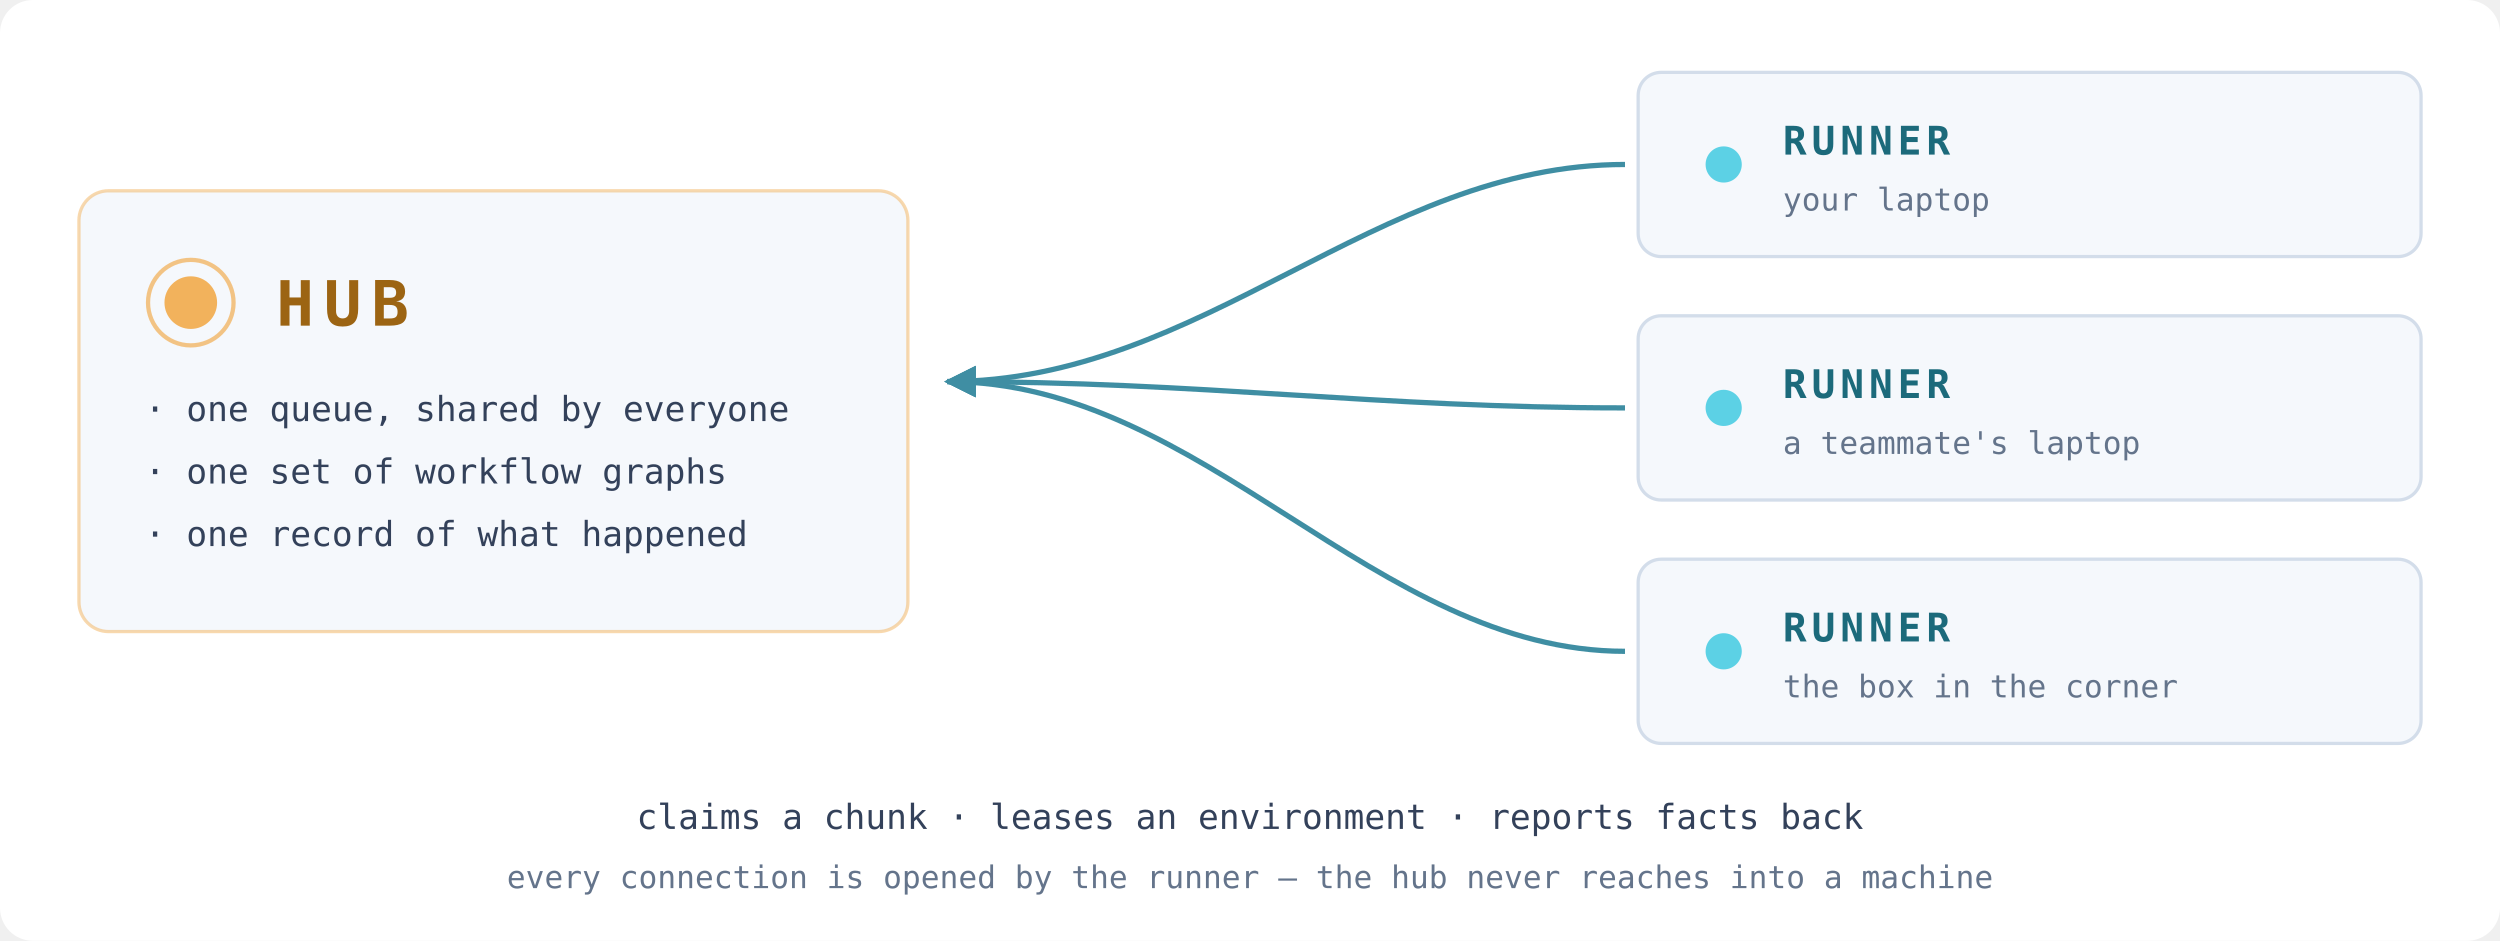
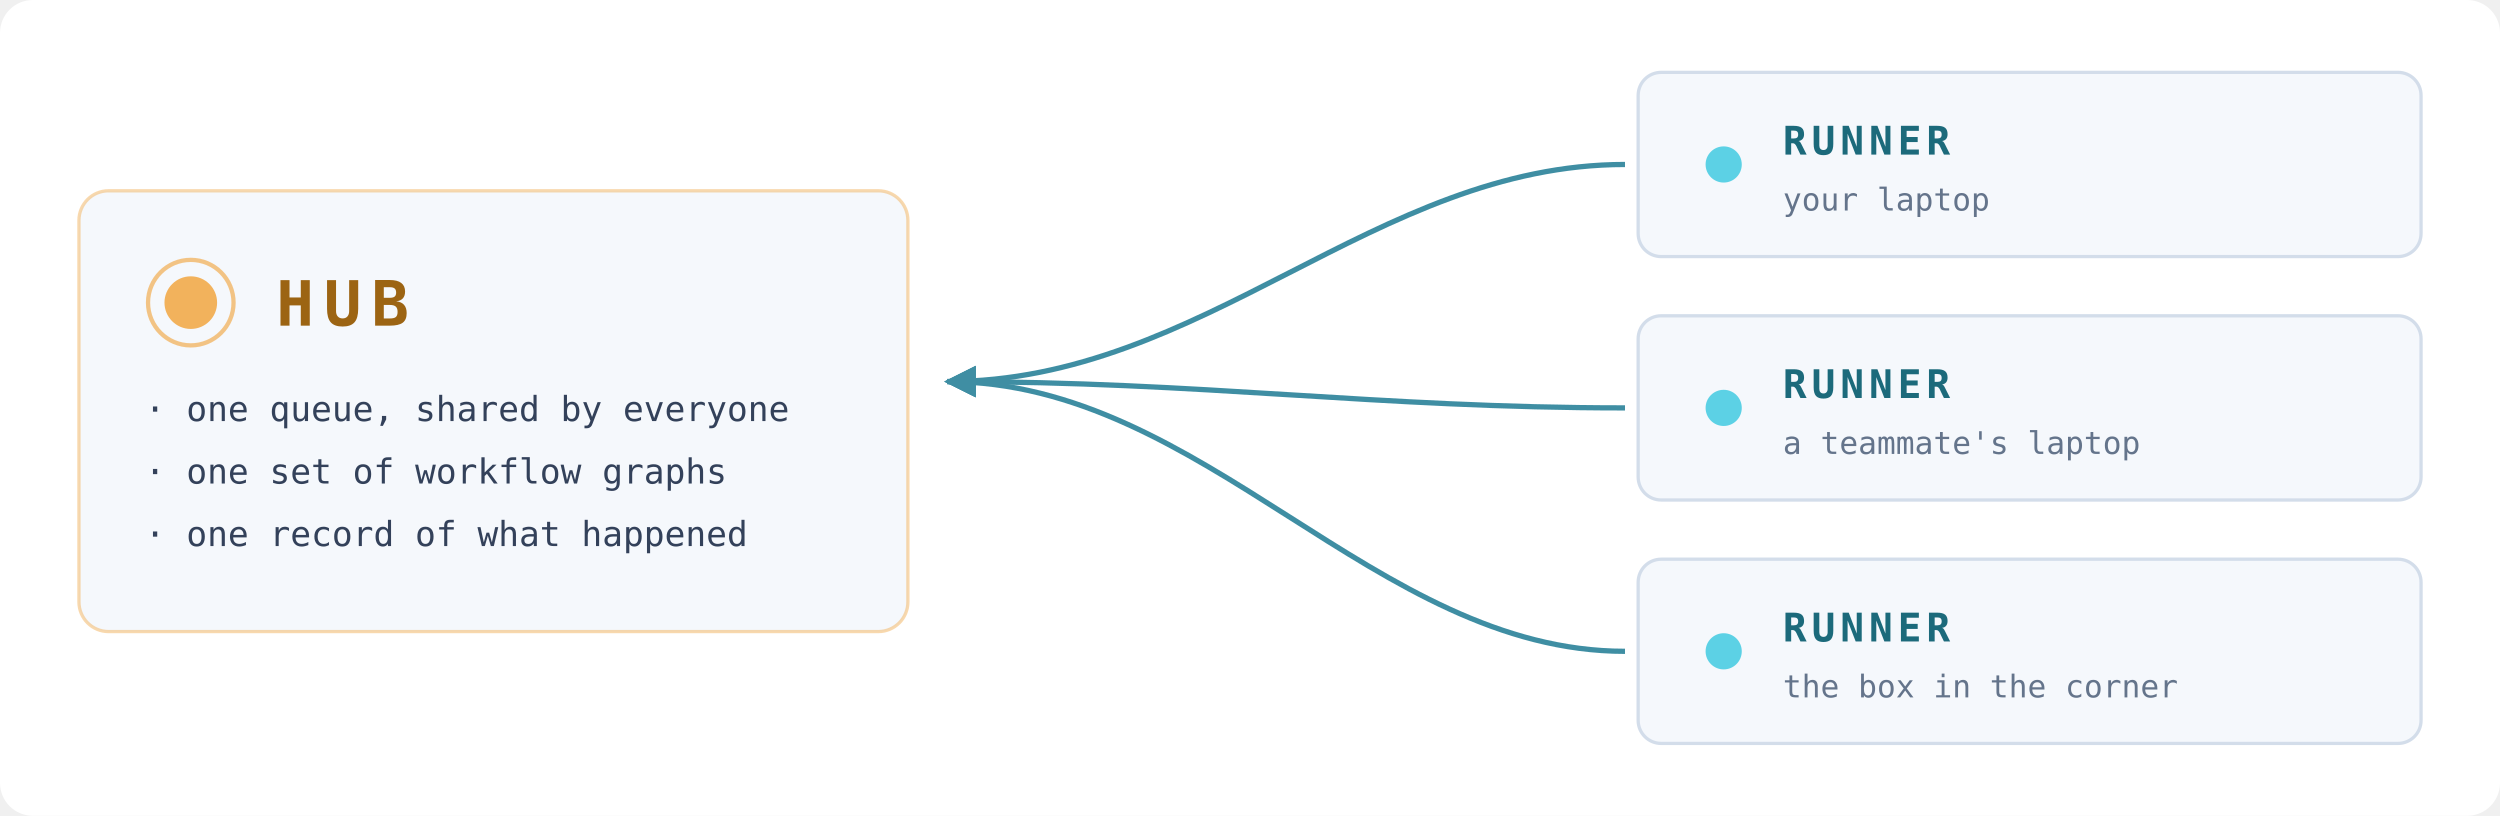
- <svg xmlns="http://www.w3.org/2000/svg" viewBox="0 0 760 286" width="760" height="286" role="img">
+ <svg xmlns="http://www.w3.org/2000/svg" viewBox="0 0 760 248" width="760" height="248" role="img">
  <defs>
    <marker id="ah" viewBox="0 0 10 10" refX="9" refY="5" markerWidth="6" markerHeight="6" orient="auto">
      <path d="M0,0 L10,5 L0,10 z" fill="#3f8ea3" />
    </marker>
  </defs>
-   <rect width="760" height="286" rx="10" fill="#ffffff" />
+   <rect width="760" height="248" rx="10" fill="#ffffff" />
  <g fill="none" stroke="#3f8ea3" stroke-width="1.6" marker-end="url(#ah)">
    <path d="M494 50 C 418 50, 366 116, 288 116" />
    <path d="M494 124 C 418 124, 366 116, 288 116" />
    <path d="M494 198 C 418 198, 366 116, 288 116" />
  </g>
  <rect x="24" y="58" width="252" height="134" rx="9" fill="#f5f8fc" stroke="#f2b25c" stroke-opacity="0.5" />
  <circle cx="58" cy="92" r="8" fill="#f2b25c" />
  <circle cx="58" cy="92" r="13" fill="none" stroke="#f2b25c" stroke-width="1.3" opacity="0.75" />
  <text x="84" y="99" font-family="ui-monospace, SFMono-Regular, Menlo, Consolas, monospace" font-size="19" font-weight="700" letter-spacing="3" fill="#9c6413">HUB</text>
  <text x="44" y="128" font-family="ui-monospace, SFMono-Regular, Menlo, Consolas, monospace" font-size="10.5" fill="#33415a">· one queue, shared by everyone</text>
  <text x="44" y="147" font-family="ui-monospace, SFMono-Regular, Menlo, Consolas, monospace" font-size="10.5" fill="#33415a">· one set of workflow graphs</text>
  <text x="44" y="166" font-family="ui-monospace, SFMono-Regular, Menlo, Consolas, monospace" font-size="10.5" fill="#33415a">· one record of what happened</text>
  <rect x="498" y="22" width="238" height="56" rx="7" fill="#f5f8fc" stroke="#d3ddea" />
  <circle cx="524" cy="50" r="5.5" fill="#5cd1e5" />
  <text x="542" y="47" font-family="ui-monospace, SFMono-Regular, Menlo, Consolas, monospace" font-size="12" font-weight="700" letter-spacing="1.5" fill="#1c6a7b">RUNNER</text>
  <text x="542" y="64" font-family="ui-monospace, SFMono-Regular, Menlo, Consolas, monospace" font-size="9.5" fill="#64748b">your laptop</text>
  <rect x="498" y="96" width="238" height="56" rx="7" fill="#f5f8fc" stroke="#d3ddea" />
  <circle cx="524" cy="124" r="5.5" fill="#5cd1e5" />
  <text x="542" y="121" font-family="ui-monospace, SFMono-Regular, Menlo, Consolas, monospace" font-size="12" font-weight="700" letter-spacing="1.5" fill="#1c6a7b">RUNNER</text>
  <text x="542" y="138" font-family="ui-monospace, SFMono-Regular, Menlo, Consolas, monospace" font-size="9.5" fill="#64748b">a teammate's laptop</text>
  <rect x="498" y="170" width="238" height="56" rx="7" fill="#f5f8fc" stroke="#d3ddea" />
  <circle cx="524" cy="198" r="5.5" fill="#5cd1e5" />
  <text x="542" y="195" font-family="ui-monospace, SFMono-Regular, Menlo, Consolas, monospace" font-size="12" font-weight="700" letter-spacing="1.5" fill="#1c6a7b">RUNNER</text>
  <text x="542" y="212" font-family="ui-monospace, SFMono-Regular, Menlo, Consolas, monospace" font-size="9.5" fill="#64748b">the box in the corner</text>
-   <text x="380" y="252" text-anchor="middle" font-family="ui-monospace, SFMono-Regular, Menlo, Consolas, monospace" font-size="10.5" fill="#33415a">claims a chunk · leases an environment · reports facts back</text>
-   <text x="380" y="270" text-anchor="middle" font-family="ui-monospace, SFMono-Regular, Menlo, Consolas, monospace" font-size="9.5" fill="#64748b">every connection is opened by the runner — the hub never reaches into a machine</text>
</svg>
